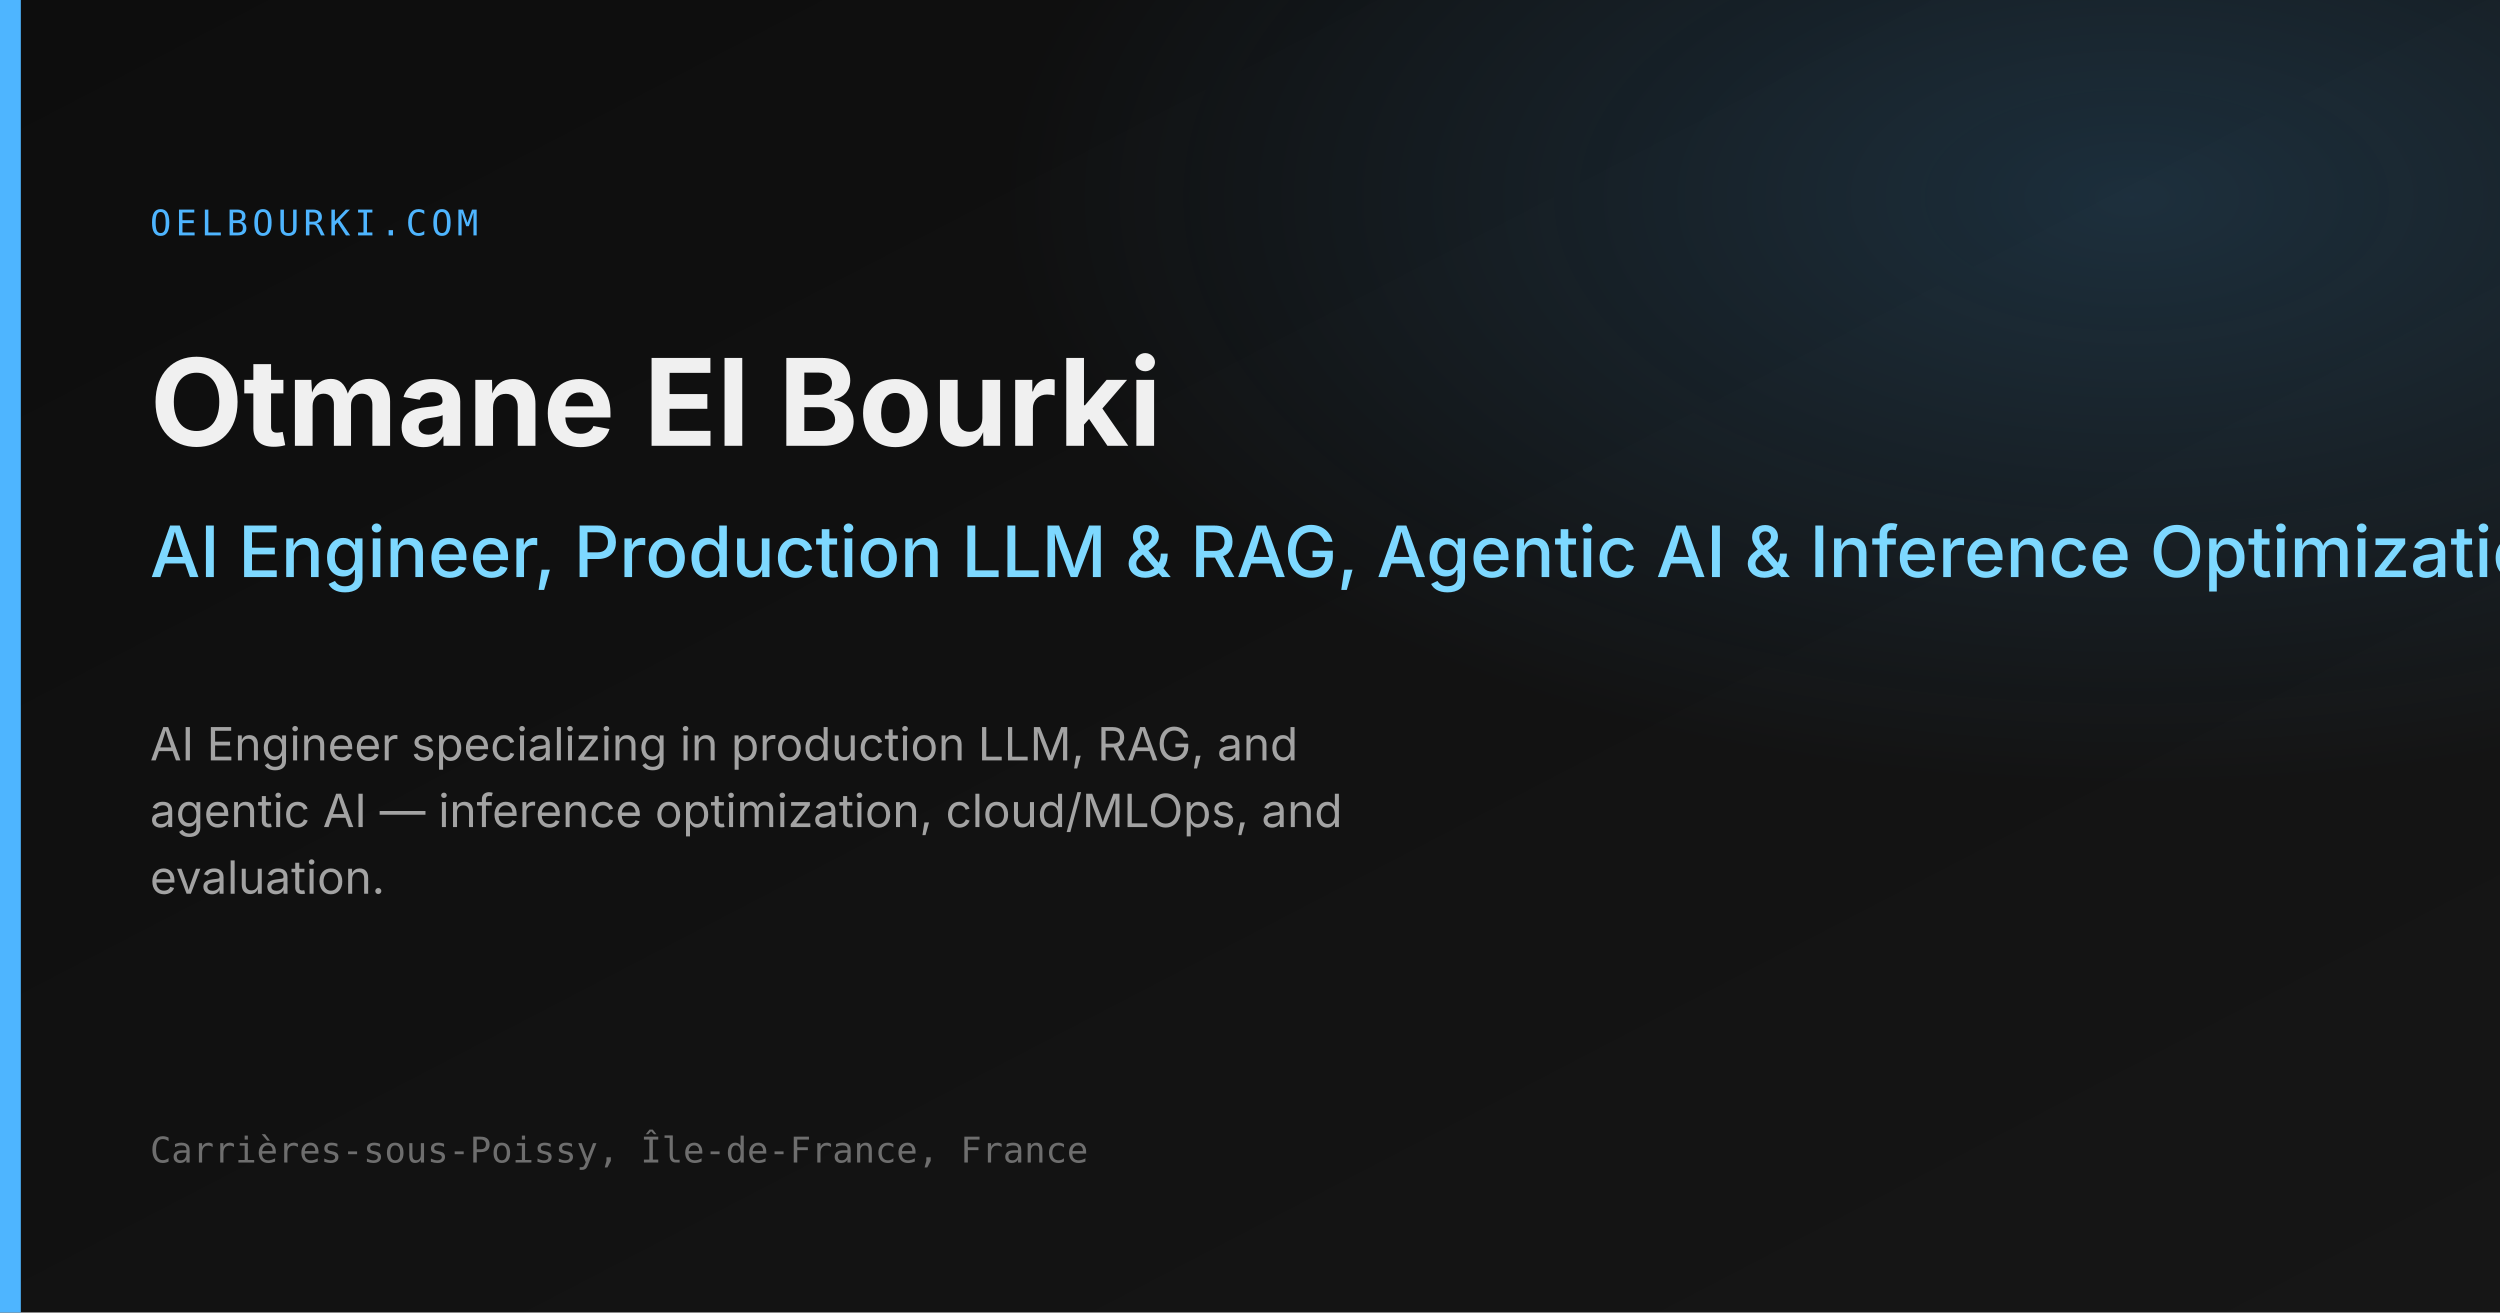
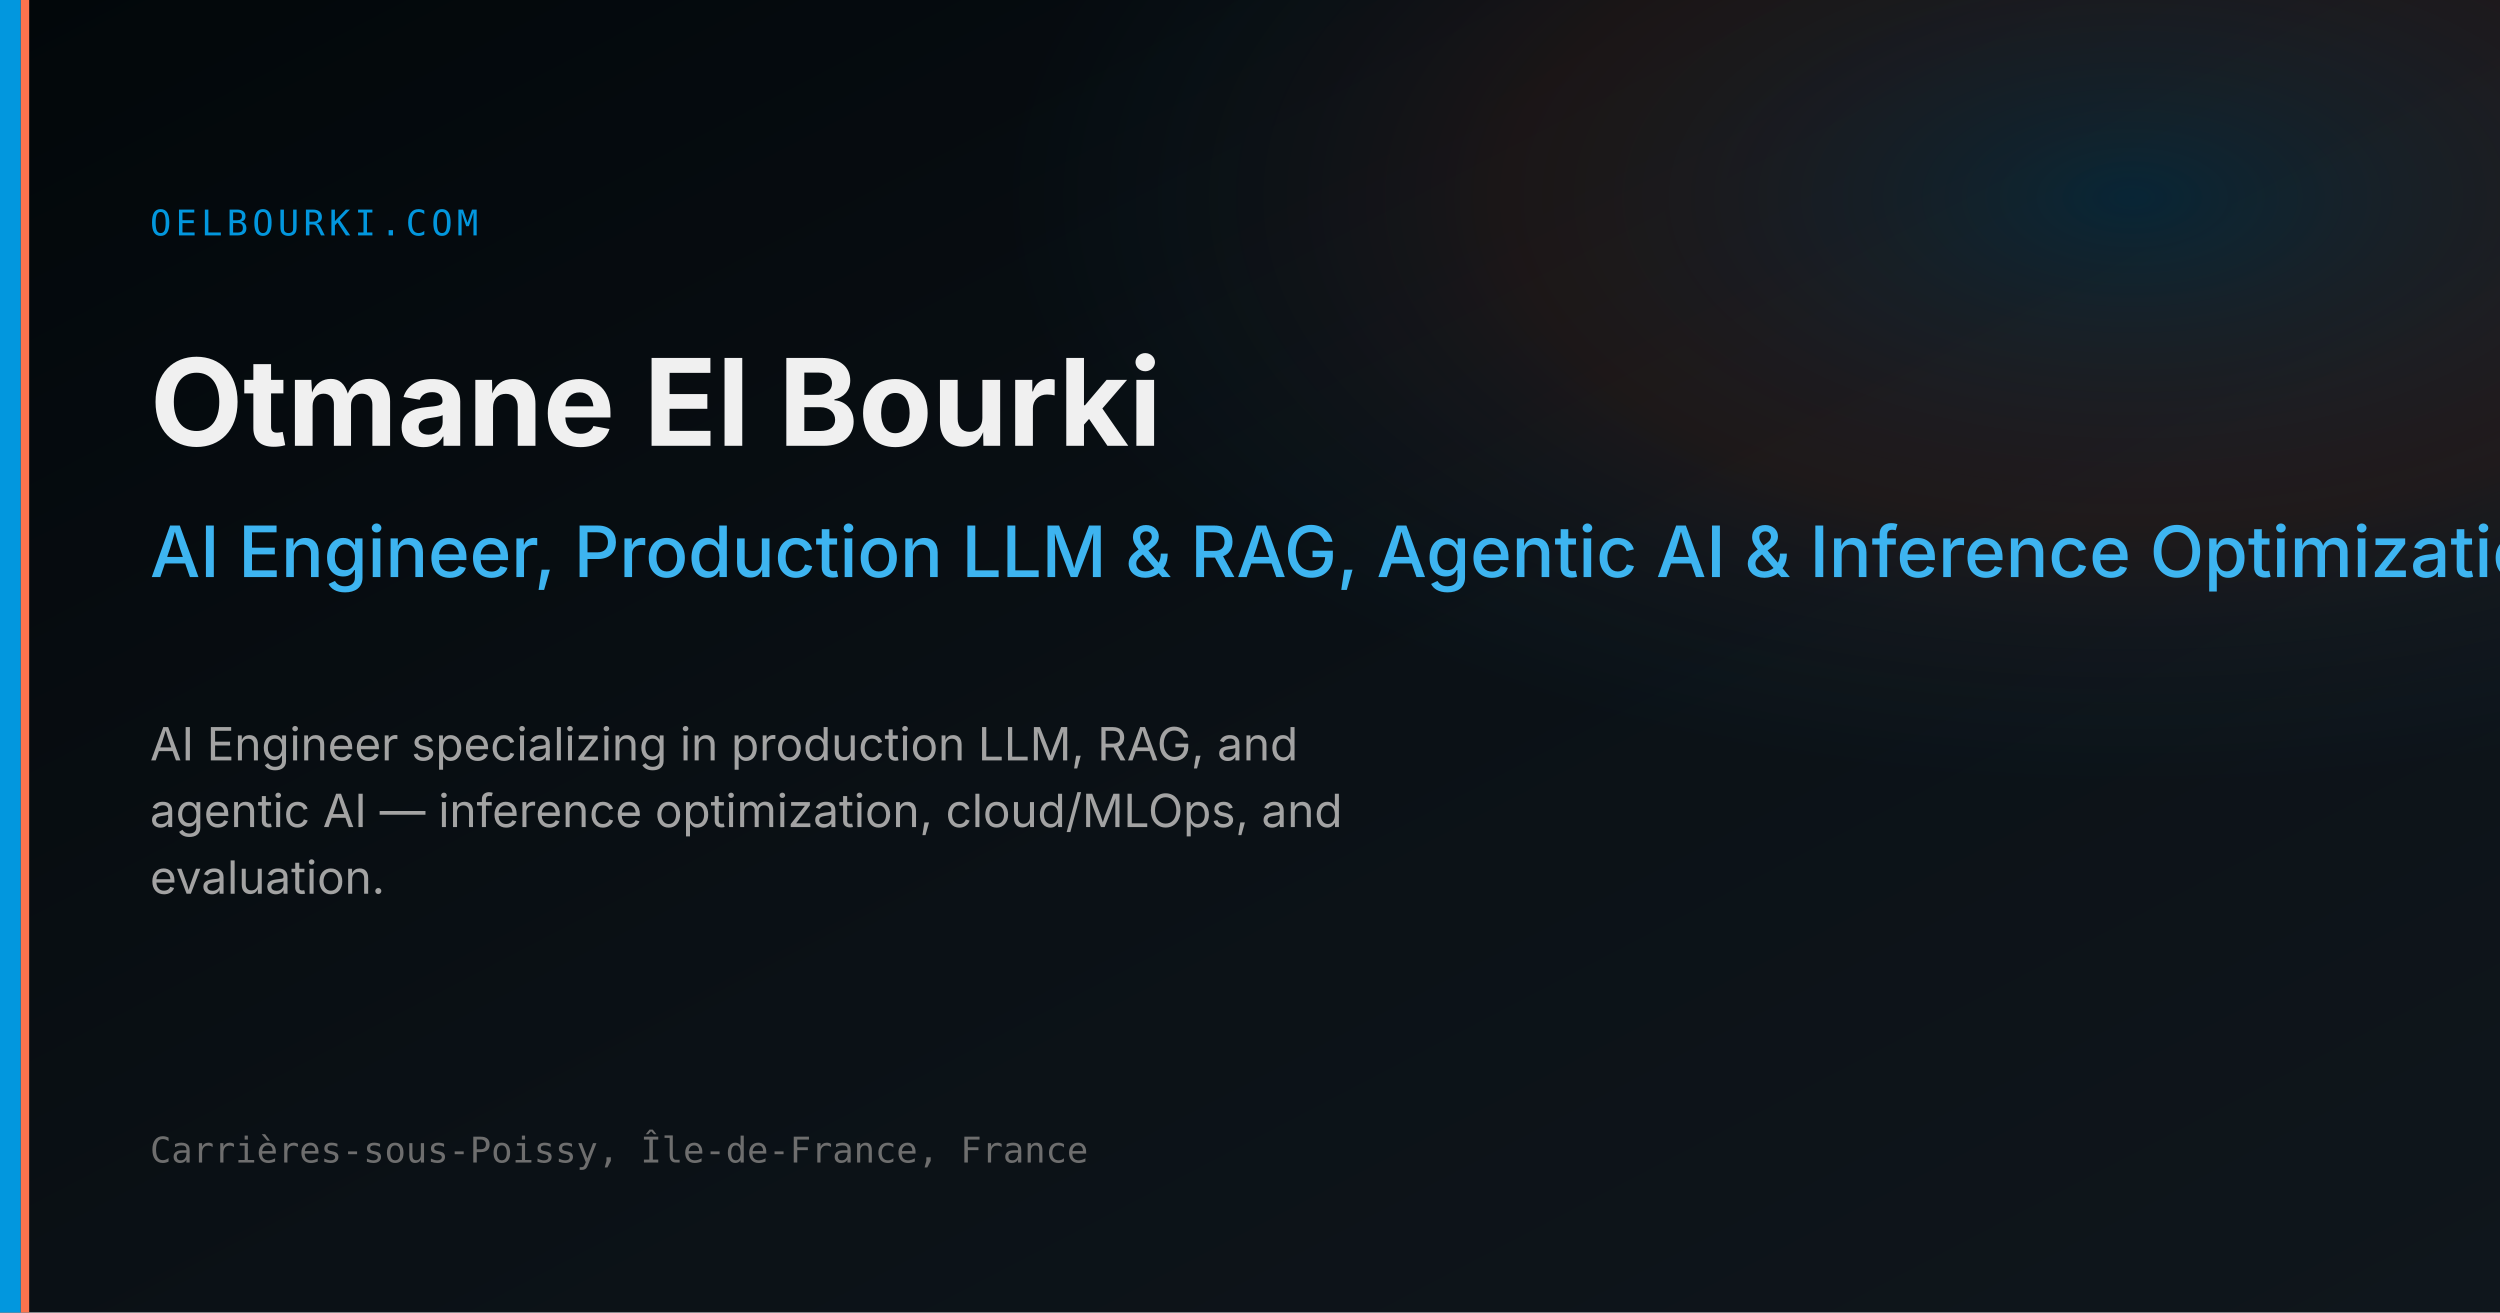
<svg xmlns="http://www.w3.org/2000/svg" width="1200" height="630" viewBox="0 0 1200 630">
  <defs>
    <linearGradient id="bg" x1="0" y1="0" x2="1" y2="1">
-       <stop offset="0%" stop-color="#0d0d0d" />
-       <stop offset="55%" stop-color="#121212" />
-       <stop offset="100%" stop-color="#161616" />
+       <stop offset="0%" stop-color="#02070a" />
+       <stop offset="55%" stop-color="#0b1116" />
+       <stop offset="100%" stop-color="#0f161c" />
    </linearGradient>
    <radialGradient id="glow" cx="85%" cy="15%" r="45%">
-       <stop offset="0%" stop-color="#4eb5ff" stop-opacity="0.18" />
-       <stop offset="100%" stop-color="#4eb5ff" stop-opacity="0" />
+       <stop offset="0%" stop-color="#0297de" stop-opacity="0.16" />
+       <stop offset="55%" stop-color="#fc734d" stop-opacity="0.08" />
+       <stop offset="100%" stop-color="#0297de" stop-opacity="0" />
    </radialGradient>
  </defs>
  <rect width="1200" height="630" fill="url(#bg)" />
  <rect width="1200" height="630" fill="url(#glow)" />
-   <rect x="0" y="0" width="10" height="630" fill="#4eb5ff" />
-   <text x="72" y="113" fill="#4eb5ff" font-family="ui-monospace, SFMono-Regular, Menlo, Consolas, monospace" font-size="17" letter-spacing="0.12em">OELBOURKI.COM</text>
+   <rect x="0" y="0" width="10" height="630" fill="#0297de" />
+   <rect x="10" y="0" width="4" height="630" fill="#fc734d" />
+   <text x="72" y="113" fill="#0297de" font-family="ui-monospace, SFMono-Regular, Menlo, Consolas, monospace" font-size="17" letter-spacing="0.12em">OELBOURKI.COM</text>
  <text x="72" y="214" fill="#f0f0f0" font-family="system-ui, -apple-system, Segoe UI, sans-serif" font-size="58" font-weight="700">Otmane El Bourki</text>
-   <text x="72" y="277" fill="#7dd8ff" font-family="system-ui, -apple-system, Segoe UI, sans-serif" font-size="34" font-weight="500">AI Engineer, Production LLM &amp; RAG, Agentic AI &amp; Inference Optimization</text>
+   <text x="72" y="277" fill="#3db4f0" font-family="system-ui, -apple-system, Segoe UI, sans-serif" font-size="34" font-weight="500">AI Engineer, Production LLM &amp; RAG, Agentic AI &amp; Inference Optimization</text>
  <text x="72" y="365" fill="#a3a3a3" font-family="system-ui, -apple-system, Segoe UI, sans-serif" font-size="22">
    <tspan x="72" dy="0">AI Engineer specializing in production LLM, RAG, and</tspan>
    <tspan x="72" dy="32">agentic AI — inference optimization, cloud/MLOps, and</tspan>
    <tspan x="72" dy="32">evaluation.</tspan>
  </text>
  <text x="72" y="558" fill="#6e6e6e" font-family="ui-monospace, SFMono-Regular, Menlo, Consolas, monospace" font-size="17">Carrières-sous-Poissy, Île-de-France, France</text>
</svg>
